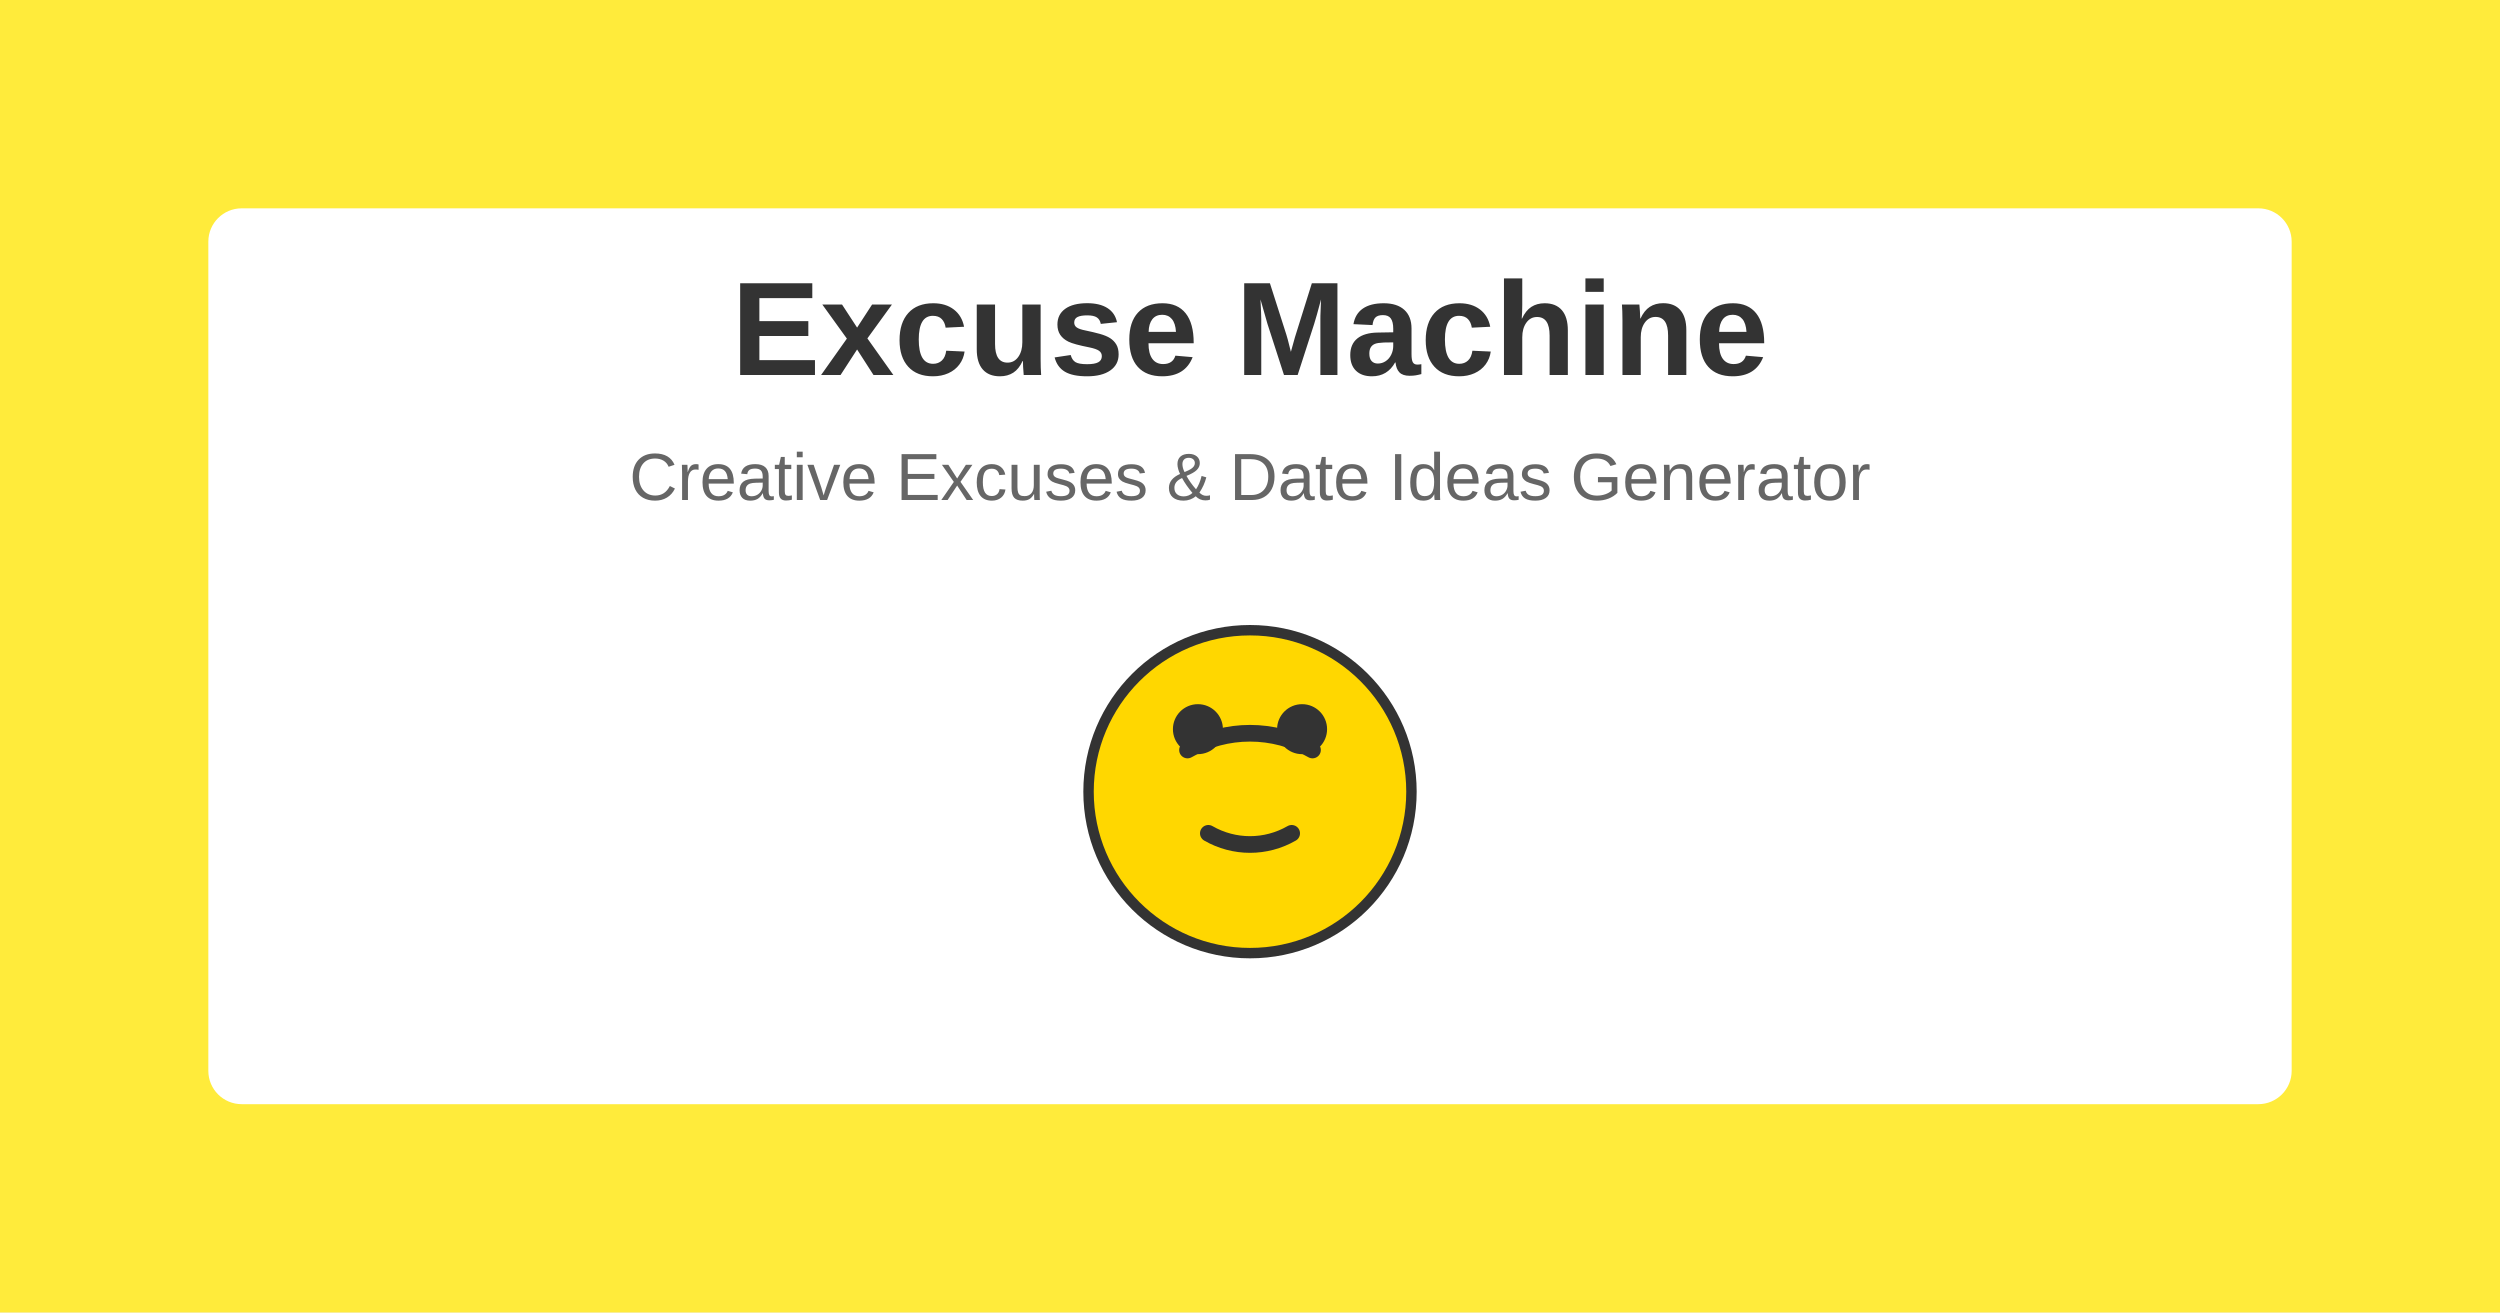
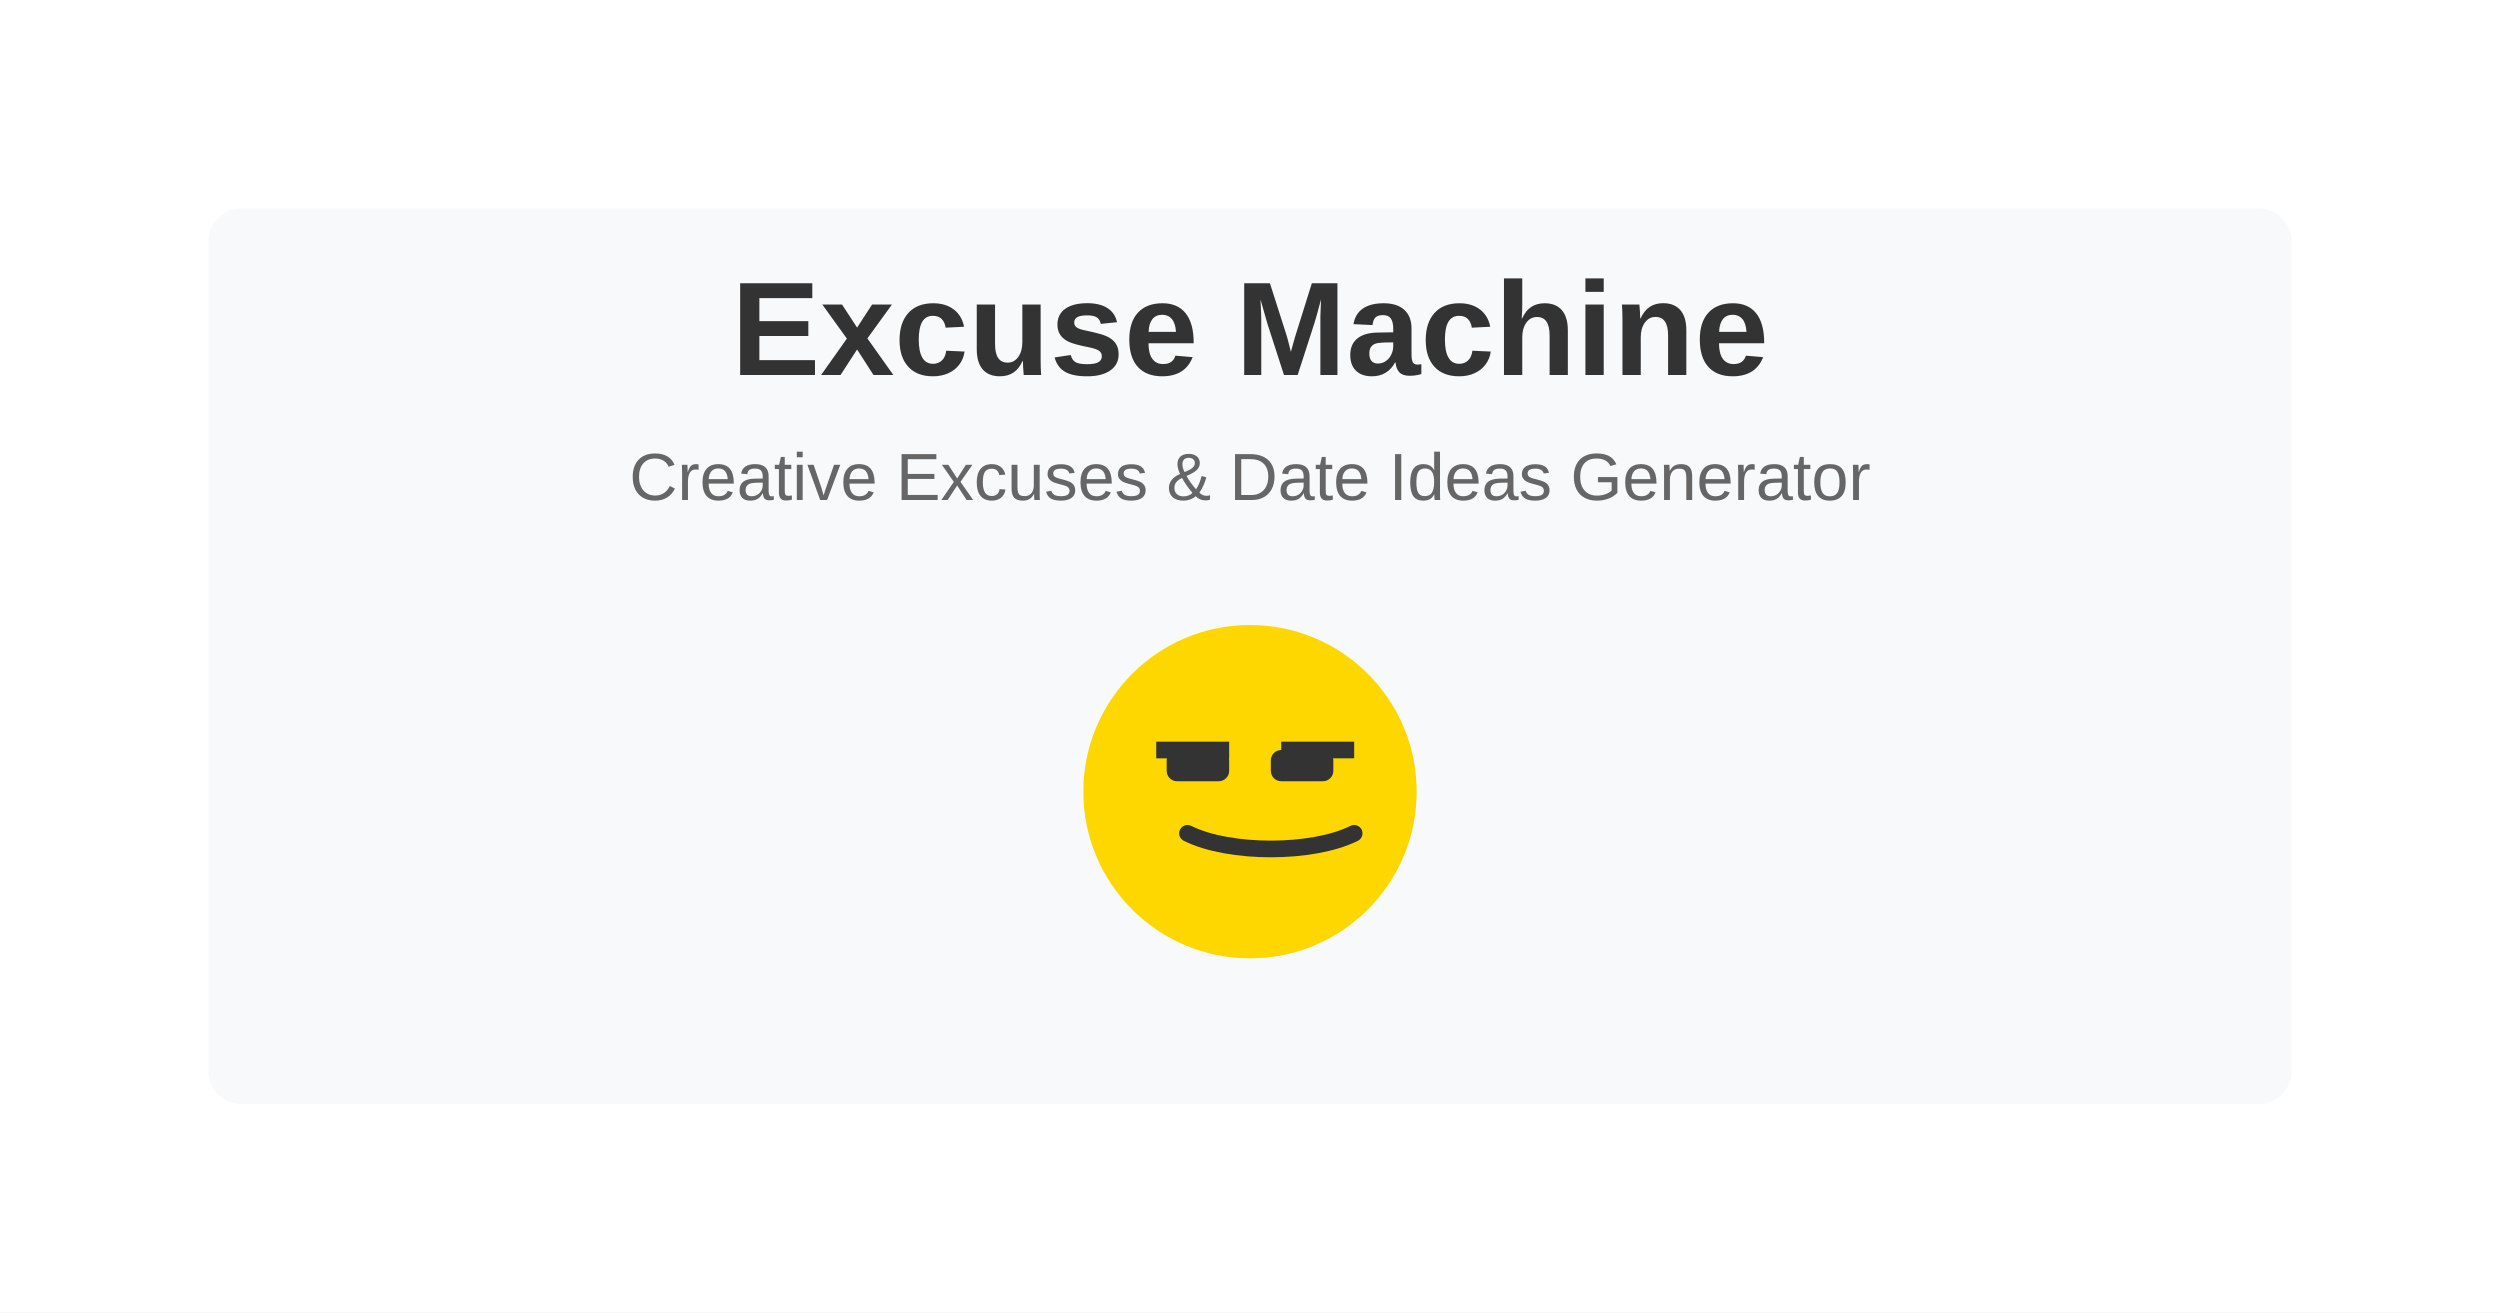
<svg xmlns="http://www.w3.org/2000/svg" width="1200" height="630" viewBox="0 0 1200 630">
-   <rect width="1200" height="630" fill="#FFEB3B" />
-   <rect x="100" y="100" width="1000" height="430" rx="16" fill="white" />
+   <rect width="1200" height="630" fill="white" />
+   <rect x="100" y="100" width="1000" height="430" rx="16" fill="#f8f9fa" />
  <text x="600" y="180" text-anchor="middle" font-family="Arial, sans-serif" font-size="64" font-weight="bold" fill="#333333">
    Excuse Machine
  </text>
  <text x="600" y="240" text-anchor="middle" font-family="Arial, sans-serif" font-size="32" fill="#666666">
    Creative Excuses &amp; Date Ideas Generator
  </text>
  <g transform="translate(600, 380)">
-     <circle r="80" fill="#333" />
-     <circle r="75" fill="#FFD700" />
-     <path d="M-30 -20 A60 60 0 0 1 30 -20" fill="none" stroke="#333" stroke-width="8" stroke-linecap="round" />
-     <circle cx="-25" cy="-30" r="12" fill="#333" />
-     <circle cx="25" cy="-30" r="12" fill="#333" />
-     <path d="M-20 20 A40 40 0 0 0 20 20" fill="none" stroke="#333" stroke-width="8" stroke-linecap="round" />
+     <circle r="80" fill="#FFD700" />
+     <rect x="-40" y="-20" width="30" height="15" rx="5" fill="#333" />
+     <rect x="10" y="-20" width="30" height="15" rx="5" fill="#333" />
+     <path d="M-45 -20 L-10 -20" stroke="#333" stroke-width="8" />
+     <path d="M15 -20 L50 -20" stroke="#333" stroke-width="8" />
+     <path d="M-30 20c20 10 60 10 80 0" stroke="#333" stroke-width="8" stroke-linecap="round" fill="none" />
  </g>
</svg>
